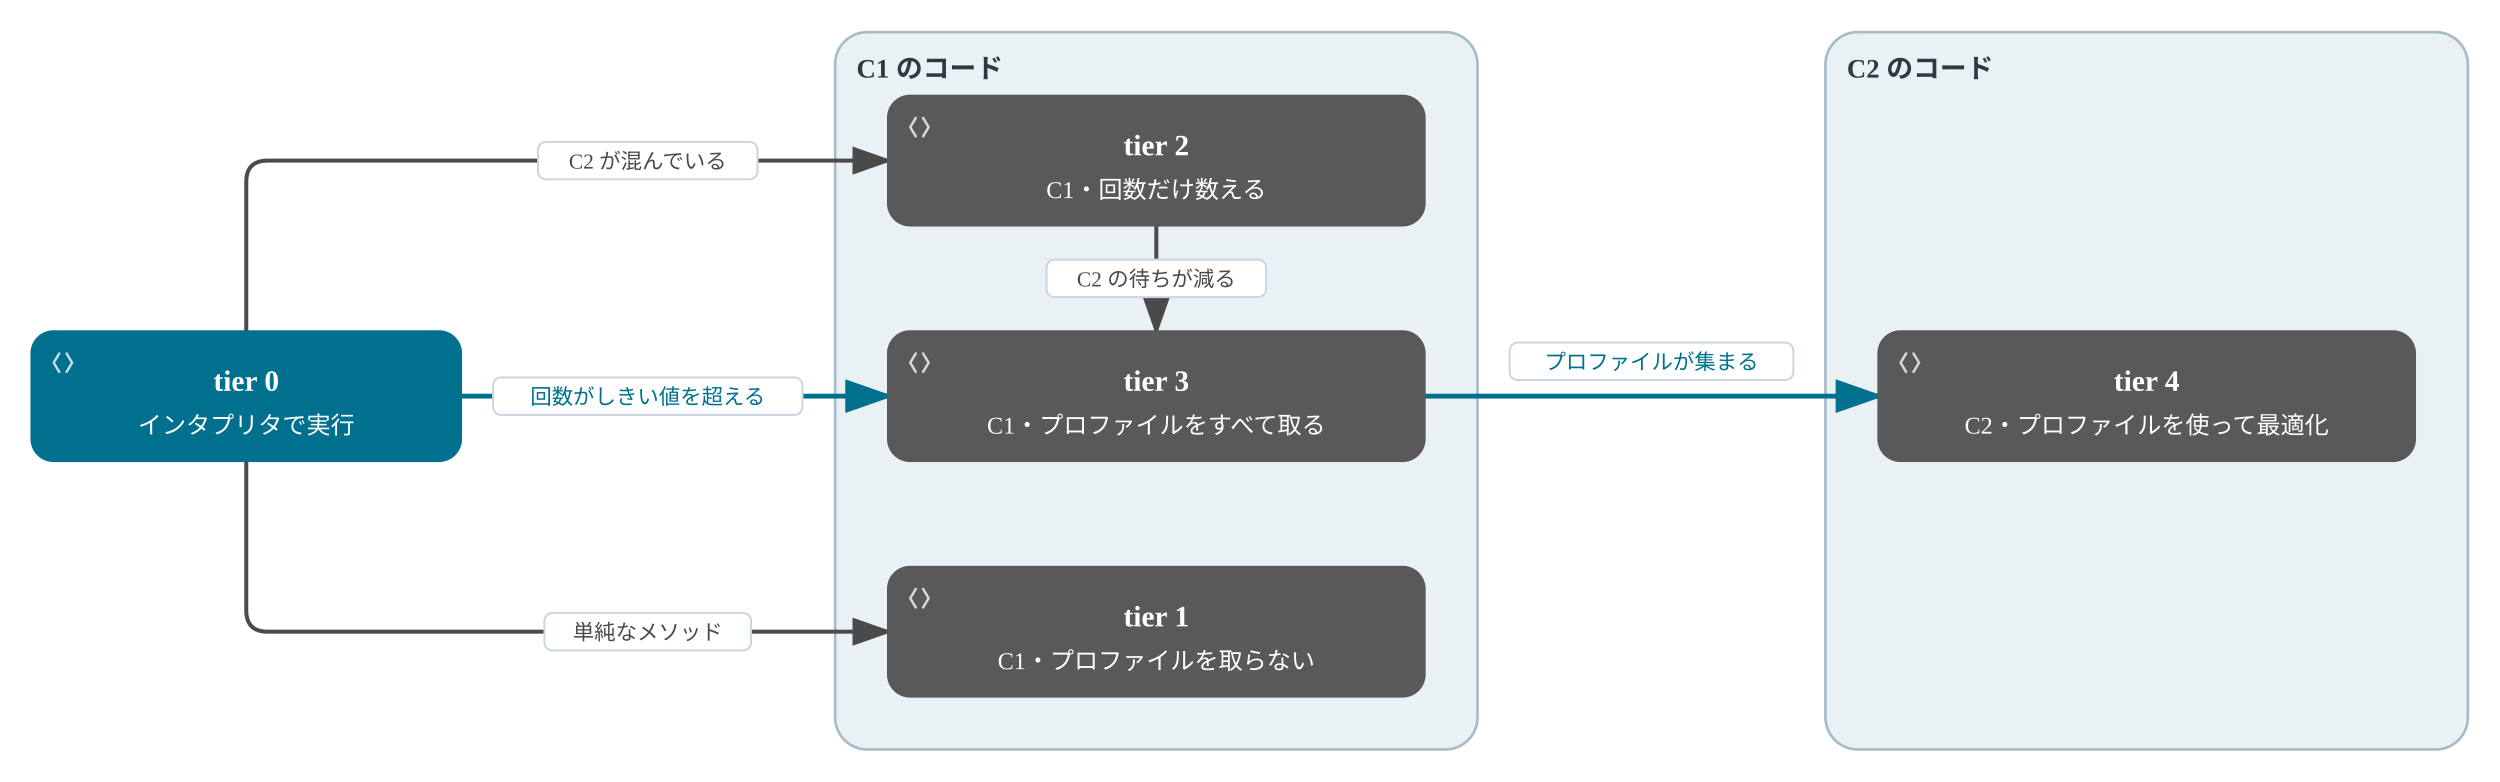
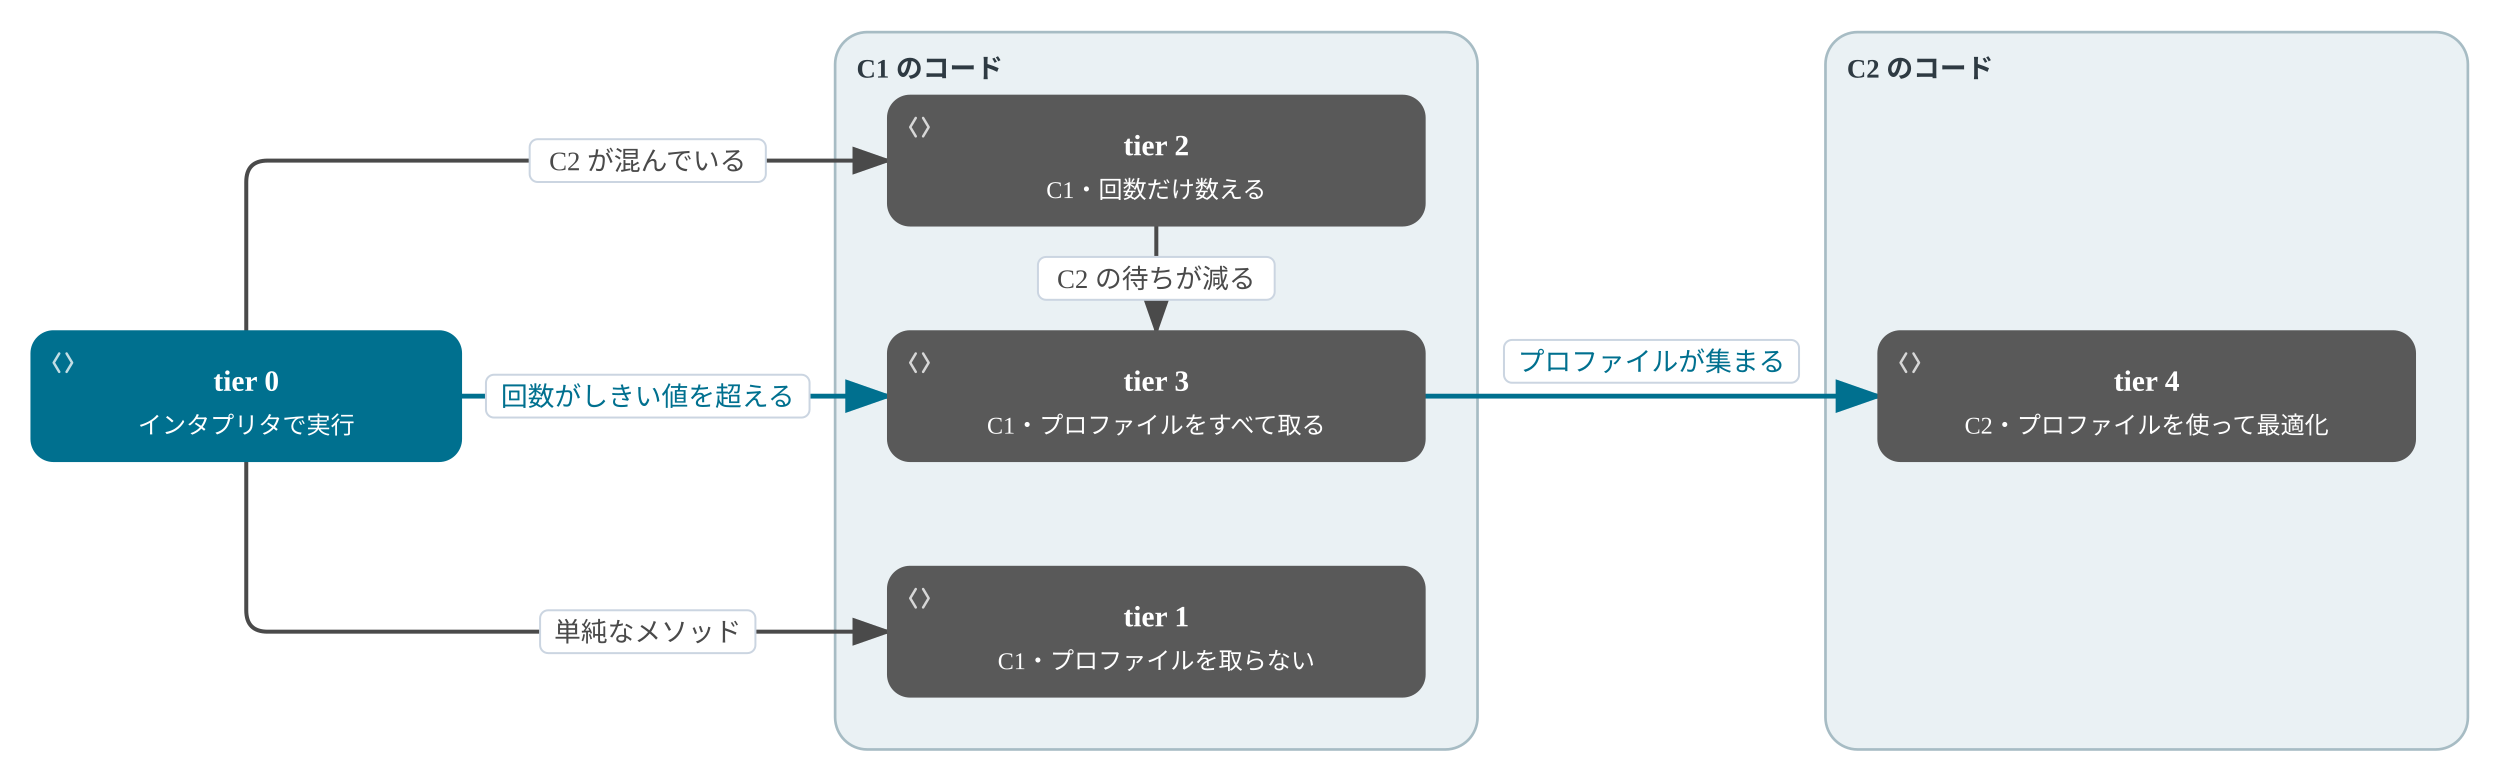
<svg xmlns="http://www.w3.org/2000/svg" viewBox="28 24 934 292" role="img">
  <defs>
    <marker id="arrowhead" markerWidth="10" markerHeight="7" refX="9" refY="3.5" orient="auto">
      <polygon points="0 0, 10 3.5, 0 7" fill="rgb(74, 74, 74)" />
    </marker>
    <marker id="arrowhead-emphasis" markerWidth="10" markerHeight="7" refX="9" refY="3.5" orient="auto">
      <polygon points="0 0, 10 3.5, 0 7" fill="rgb(0, 112, 143)" />
    </marker>
    <marker id="arrowhead-security" markerWidth="10" markerHeight="7" refX="9" refY="3.5" orient="auto">
      <polygon points="0 0, 10 3.5, 0 7" fill="rgb(225, 29, 72)" />
    </marker>
    <marker id="arrowhead-dashed" markerWidth="10" markerHeight="7" refX="9" refY="3.5" orient="auto">
      <polygon points="0 0, 10 3.5, 0 7" fill="rgb(124, 58, 237)" />
    </marker>
  </defs>
  <rect x="340" y="36" width="240" height="268" rx="12" stroke-width="1" fill="rgb(234, 241, 244)" stroke="rgb(167, 188, 196)" />
  <rect x="710" y="36" width="240" height="268" rx="12" stroke-width="1" fill="rgb(234, 241, 244)" stroke="rgb(167, 188, 196)" />
  <g>
    <path d="M 200 172 L 360 172" stroke-width="1.8px" marker-end="url(#arrowhead-emphasis)" fill="none" stroke="rgb(0, 112, 143)" />
  </g>
  <g>
    <path d="M 560 172 L 730 172" stroke-width="1.8px" marker-end="url(#arrowhead-emphasis)" fill="none" stroke="rgb(0, 112, 143)" />
  </g>
  <g>
    <path d="M 120 148 L 120 92 Q 120 84 128 84 L 360 84" stroke-width="1.5px" marker-end="url(#arrowhead)" fill="none" stroke="rgb(74, 74, 74)" />
  </g>
  <g>
    <path d="M 460 108 L 460 148" stroke-width="1.5px" marker-end="url(#arrowhead)" fill="none" stroke="rgb(74, 74, 74)" />
  </g>
  <g>
    <path d="M 120 196 L 120 252 Q 120 260 128 260 L 360 260" stroke-width="1.5px" marker-end="url(#arrowhead)" fill="none" stroke="rgb(74, 74, 74)" />
  </g>
  <g id="node-t0">
    <rect x="40" y="148" width="160" height="48" rx="8" fill="rgb(255, 255, 255)" />
    <rect x="40" y="148" width="160" height="48" rx="8" stroke-width="1.25px" fill="rgb(0, 112, 143)" stroke="rgb(0, 112, 143)" />
    <g transform="matrix(0.6875, 0, 0, 0.6875, 46, 154)" fill="none" stroke="rgb(255, 255, 255)" stroke-width="1.35px" stroke-linecap="round" stroke-linejoin="round" opacity="0.76">
      <path d="M6 3 3 8l3 5M10 3l3 5-3 5" />
    </g>
    <text x="120" y="170" font-size="11px" font-weight="600" text-anchor="middle" fill="rgb(255, 255, 255)">tier 0</text>
    <text x="120" y="186" font-size="9px" text-anchor="middle" fill="rgb(255, 255, 255)">インタプリタで実行</text>
  </g>
  <g id="node-t2">
    <rect x="360" y="60" width="200" height="48" rx="8" fill="rgb(255, 255, 255)" />
    <rect x="360" y="60" width="200" height="48" rx="8" stroke-width="1.25px" fill="rgb(89, 89, 89)" stroke="rgb(89, 89, 89)" />
    <g transform="matrix(0.6875, 0, 0, 0.6875, 366, 66)" fill="none" stroke="rgb(255, 255, 255)" stroke-width="1.35px" stroke-linecap="round" stroke-linejoin="round" opacity="0.76">
      <path d="M6 3 3 8l3 5M10 3l3 5-3 5" />
    </g>
    <text x="460" y="82" font-size="11px" font-weight="600" text-anchor="middle" fill="rgb(255, 255, 255)">tier 2</text>
    <text x="460" y="98" font-size="9px" text-anchor="middle" fill="rgb(255, 255, 255)">C1・回数だけ数える</text>
  </g>
  <g id="node-t3">
    <rect x="360" y="148" width="200" height="48" rx="8" fill="rgb(255, 255, 255)" />
    <rect x="360" y="148" width="200" height="48" rx="8" stroke-width="1.25px" fill="rgb(89, 89, 89)" stroke="rgb(89, 89, 89)" />
    <g transform="matrix(0.6875, 0, 0, 0.6875, 366, 154)" fill="none" stroke="rgb(255, 255, 255)" stroke-width="1.35px" stroke-linecap="round" stroke-linejoin="round" opacity="0.76">
      <path d="M6 3 3 8l3 5M10 3l3 5-3 5" />
    </g>
    <text x="460" y="170" font-size="11px" font-weight="600" text-anchor="middle" fill="rgb(255, 255, 255)">tier 3</text>
    <text x="460" y="186" font-size="9px" text-anchor="middle" fill="rgb(255, 255, 255)">C1・プロファイルをすべて取る</text>
  </g>
  <g id="node-t1">
    <rect x="360" y="236" width="200" height="48" rx="8" fill="rgb(255, 255, 255)" />
    <rect x="360" y="236" width="200" height="48" rx="8" stroke-width="1.25px" fill="rgb(89, 89, 89)" stroke="rgb(89, 89, 89)" />
    <g transform="matrix(0.6875, 0, 0, 0.6875, 366, 242)" fill="none" stroke="rgb(255, 255, 255)" stroke-width="1.35px" stroke-linecap="round" stroke-linejoin="round" opacity="0.76">
      <path d="M6 3 3 8l3 5M10 3l3 5-3 5" />
    </g>
    <text x="460" y="258" font-size="11px" font-weight="600" text-anchor="middle" fill="rgb(255, 255, 255)">tier 1</text>
    <text x="460" y="274" font-size="9px" text-anchor="middle" fill="rgb(255, 255, 255)">C1・プロファイルを取らない</text>
  </g>
  <g id="node-t4">
    <rect x="730" y="148" width="200" height="48" rx="8" fill="rgb(255, 255, 255)" />
    <rect x="730" y="148" width="200" height="48" rx="8" stroke-width="1.25px" fill="rgb(89, 89, 89)" stroke="rgb(89, 89, 89)" />
    <g transform="matrix(0.6875, 0, 0, 0.6875, 736, 154)" fill="none" stroke="rgb(255, 255, 255)" stroke-width="1.35px" stroke-linecap="round" stroke-linejoin="round" opacity="0.76">
      <path d="M6 3 3 8l3 5M10 3l3 5-3 5" />
    </g>
    <text x="830" y="170" font-size="11px" font-weight="600" text-anchor="middle" fill="rgb(255, 255, 255)">tier 4</text>
    <text x="830" y="186" font-size="9px" text-anchor="middle" fill="rgb(255, 255, 255)">C2・プロファイルを使って最適化</text>
  </g>
  <g>
-     <rect x="212.2" y="165" width="115.6" height="14" rx="3" fill="rgb(255, 255, 255)" stroke="rgb(203, 213, 225)" stroke-width="0.75px" />
-     <text x="270" y="175" font-size="8px" text-anchor="middle" fill="rgb(0, 112, 143)">回数がしきい値を超える</text>
+     <rect x="209.555" y="164" width="120.891" height="16" rx="3" fill="rgb(255, 255, 255)" stroke="rgb(203, 213, 225)" stroke-width="0.75px" />
+     <text x="270" y="175.6" font-size="10px" text-anchor="middle" fill="rgb(0, 112, 143)">回数がしきい値を超える</text>
  </g>
  <g>
-     <rect x="592" y="152" width="106" height="14" rx="3" fill="rgb(255, 255, 255)" stroke="rgb(203, 213, 225)" stroke-width="0.75px" />
-     <text x="645" y="162" font-size="8px" text-anchor="middle" fill="rgb(0, 112, 143)">プロファイルが集まる</text>
+     <rect x="589.883" y="151" width="110.234" height="16" rx="3" fill="rgb(255, 255, 255)" stroke="rgb(203, 213, 225)" stroke-width="0.75px" />
+     <text x="645" y="162.6" font-size="10px" text-anchor="middle" fill="rgb(0, 112, 143)">プロファイルが集まる</text>
  </g>
  <g>
-     <rect x="229" y="77" width="82" height="14" rx="3" fill="rgb(255, 255, 255)" stroke="rgb(203, 213, 225)" stroke-width="0.75px" />
-     <text x="270" y="87" font-size="8px" text-anchor="middle" fill="rgb(74, 74, 74)">C2 が混んでいる</text>
+     <rect x="225.883" y="76" width="88.234" height="16" rx="3" fill="rgb(255, 255, 255)" stroke="rgb(203, 213, 225)" stroke-width="0.75px" />
+     <text x="270" y="87.6" font-size="10px" text-anchor="middle" fill="rgb(74, 74, 74)">C2 が混んでいる</text>
  </g>
  <g>
-     <rect x="419" y="121" width="82" height="14" rx="3" fill="rgb(255, 255, 255)" stroke="rgb(203, 213, 225)" stroke-width="0.75px" />
-     <text x="460" y="131" font-size="8px" text-anchor="middle" fill="rgb(74, 74, 74)">C2 の待ちが減る</text>
+     <rect x="415.773" y="120" width="88.453" height="16" rx="3" fill="rgb(255, 255, 255)" stroke="rgb(203, 213, 225)" stroke-width="0.75px" />
+     <text x="460" y="131.6" font-size="10px" text-anchor="middle" fill="rgb(74, 74, 74)">C2 の待ちが減る</text>
  </g>
  <g>
-     <rect x="231.4" y="253" width="77.2" height="14" rx="3" fill="rgb(255, 255, 255)" stroke="rgb(203, 213, 225)" stroke-width="0.75px" />
-     <text x="270" y="263" font-size="8px" text-anchor="middle" fill="rgb(74, 74, 74)">単純なメソッド</text>
+     <rect x="229.773" y="252" width="80.453" height="16" rx="3" fill="rgb(255, 255, 255)" stroke="rgb(203, 213, 225)" stroke-width="0.75px" />
+     <text x="270" y="263.6" font-size="10px" text-anchor="middle" fill="rgb(74, 74, 74)">単純なメソッド</text>
  </g>
  <g>
    <rect x="344" y="40" width="69.4" height="16" rx="3" fill="rgb(234, 241, 244)" stroke-width="0.8px" />
    <text x="348" y="53" font-size="10px" font-weight="600" fill="rgb(46, 58, 66)">C1 のコード</text>
  </g>
  <g transform="matrix(1, 0, 0, 1, 0, -88)">
    <rect x="714" y="128" width="69.4" height="16" rx="3" fill="rgb(234, 241, 244)" stroke-width="0.8px" />
    <text x="718" y="141" font-size="10px" font-weight="600" fill="rgb(46, 58, 66)">C2 のコード</text>
  </g>
</svg>
